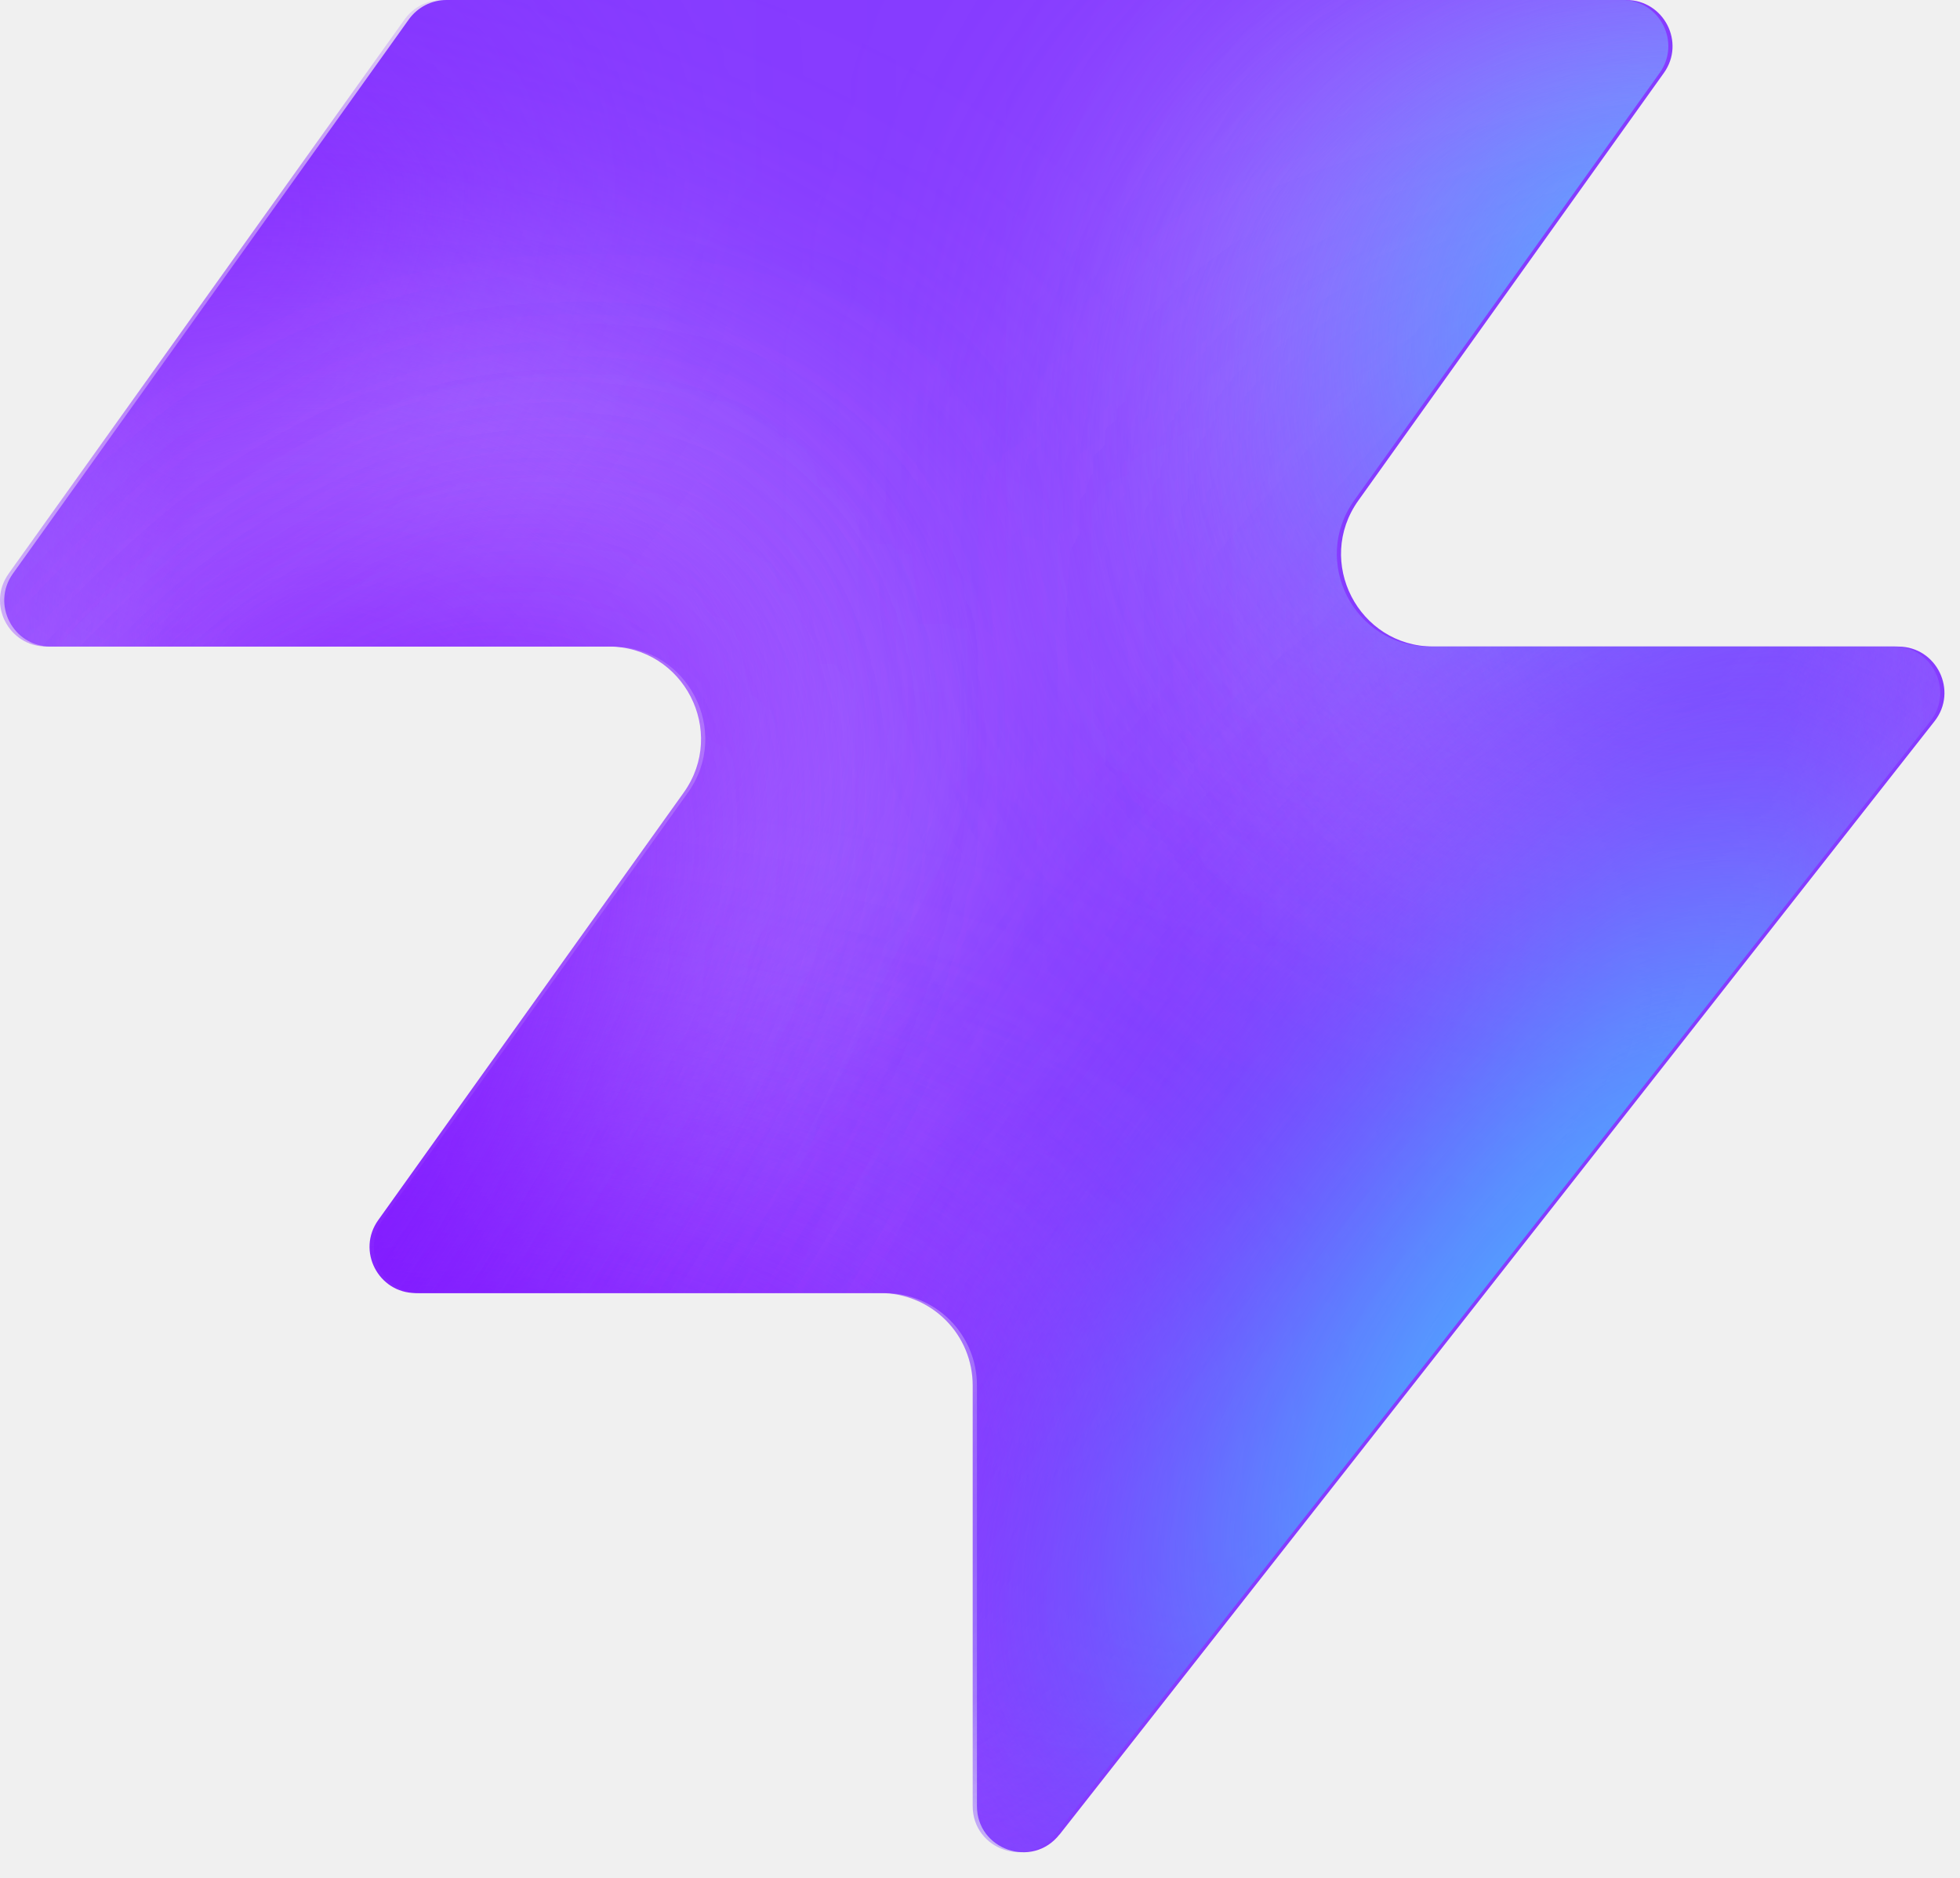
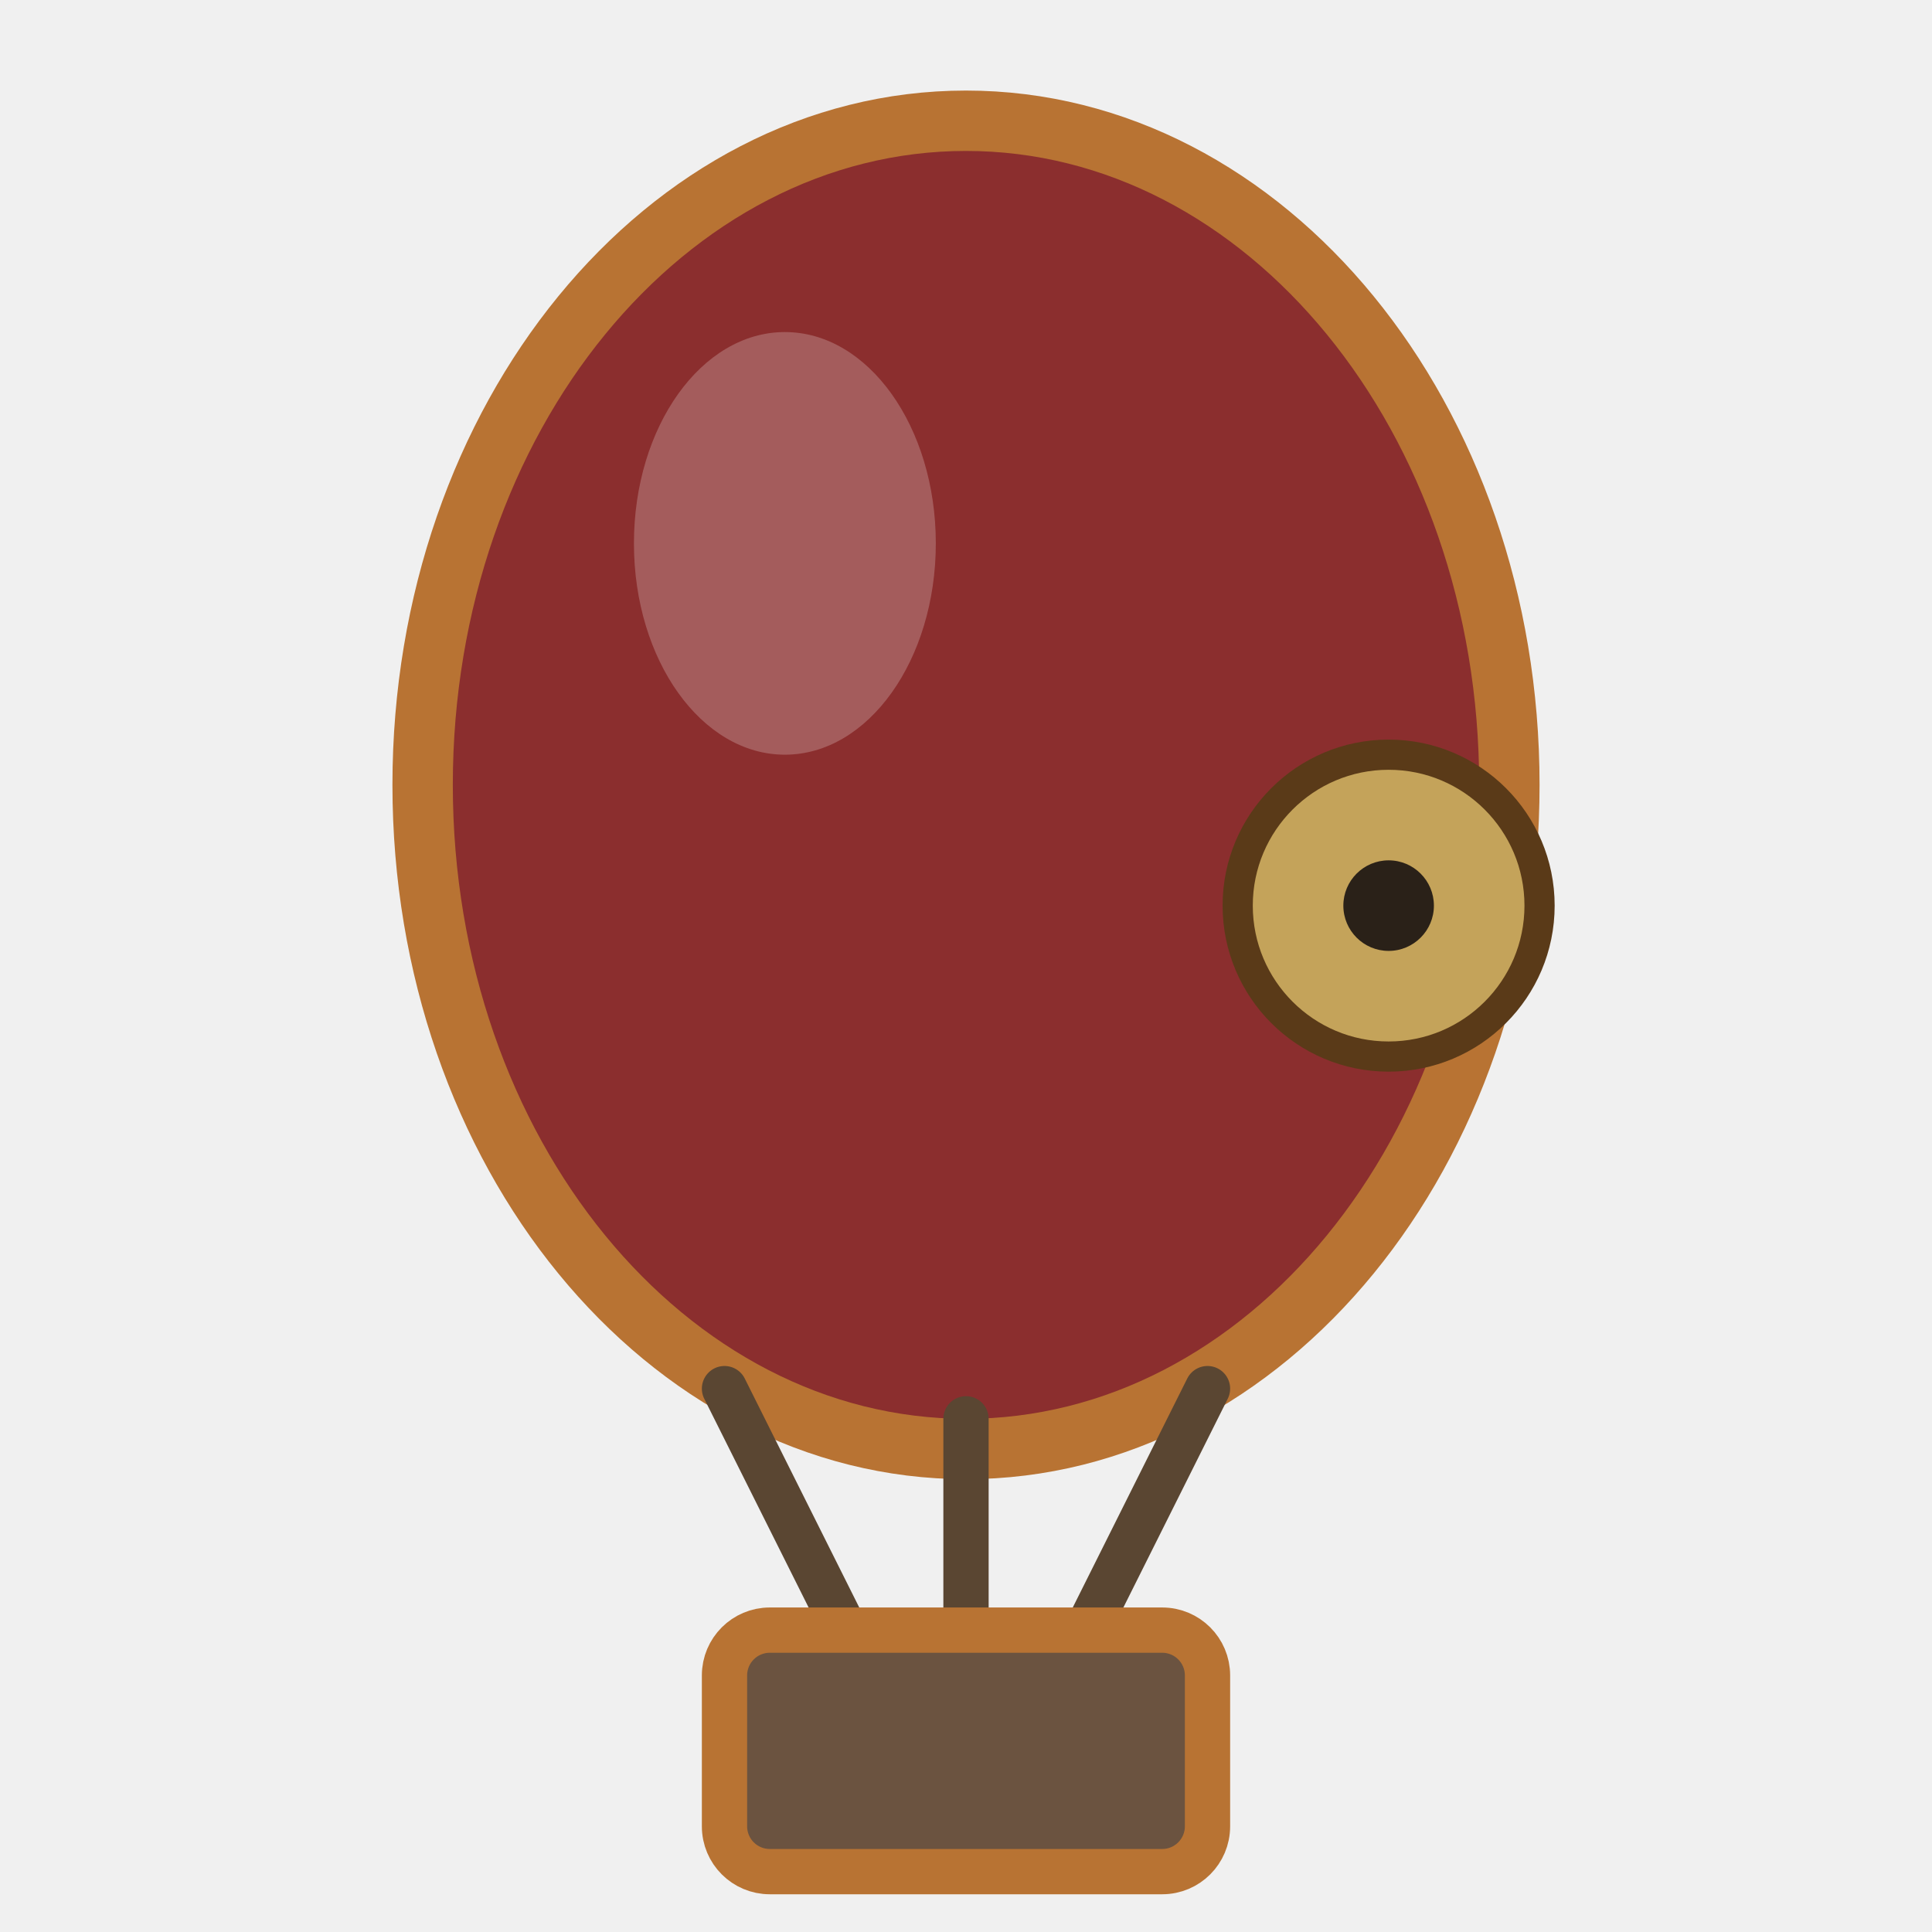
- <svg xmlns="http://www.w3.org/2000/svg" width="48" height="46" fill="none" viewBox="0 0 48 46">
-   <path fill="#863bff" d="M25.946 44.938c-.664.845-2.021.375-2.021-.698V33.937a2.26 2.26 0 0 0-2.262-2.262H10.287c-.92 0-1.456-1.04-.92-1.788l7.48-10.471c1.07-1.497 0-3.578-1.842-3.578H1.237c-.92 0-1.456-1.04-.92-1.788L10.013.474c.214-.297.556-.474.92-.474h28.894c.92 0 1.456 1.04.92 1.788l-7.48 10.471c-1.07 1.498 0 3.579 1.842 3.579h11.377c.943 0 1.473 1.088.89 1.83L25.947 44.94z" style="fill:#863bff;fill:color(display-p3 .525 .23 1);fill-opacity:1" />
-   <mask id="a" width="48" height="46" x="0" y="0" maskUnits="userSpaceOnUse" style="mask-type:alpha">
-     <path fill="#000" d="M25.842 44.938c-.664.844-2.021.375-2.021-.698V33.937a2.26 2.26 0 0 0-2.262-2.262H10.183c-.92 0-1.456-1.04-.92-1.788l7.48-10.471c1.07-1.498 0-3.579-1.842-3.579H1.133c-.92 0-1.456-1.04-.92-1.787L9.91.473c.214-.297.556-.474.92-.474h28.894c.92 0 1.456 1.04.92 1.788l-7.48 10.471c-1.07 1.498 0 3.578 1.842 3.578h11.377c.943 0 1.473 1.088.89 1.832L25.843 44.94z" style="fill:#000;fill-opacity:1" />
-   </mask>
-   <g mask="url(#a)">
-     <g filter="url(#b)">
-       <ellipse cx="5.508" cy="14.704" fill="#ede6ff" rx="5.508" ry="14.704" style="fill:#ede6ff;fill:color(display-p3 .927 .903 1);fill-opacity:1" transform="matrix(.00324 1 1 -.00324 -4.47 31.516)" />
-     </g>
-     <g filter="url(#c)">
-       <ellipse cx="10.399" cy="29.851" fill="#ede6ff" rx="10.399" ry="29.851" style="fill:#ede6ff;fill:color(display-p3 .927 .903 1);fill-opacity:1" transform="matrix(.00324 1 1 -.00324 -39.328 7.883)" />
-     </g>
-     <g filter="url(#d)">
-       <ellipse cx="5.508" cy="30.487" fill="#7e14ff" rx="5.508" ry="30.487" style="fill:#7e14ff;fill:color(display-p3 .492 .077 1);fill-opacity:1" transform="rotate(89.814 -25.913 -14.639)scale(1 -1)" />
-     </g>
-     <g filter="url(#e)">
-       <ellipse cx="5.508" cy="30.599" fill="#7e14ff" rx="5.508" ry="30.599" style="fill:#7e14ff;fill:color(display-p3 .492 .077 1);fill-opacity:1" transform="rotate(89.814 -32.644 -3.334)scale(1 -1)" />
-     </g>
-     <g filter="url(#f)">
-       <ellipse cx="5.508" cy="30.599" fill="#7e14ff" rx="5.508" ry="30.599" style="fill:#7e14ff;fill:color(display-p3 .492 .077 1);fill-opacity:1" transform="matrix(.00324 1 1 -.00324 -34.34 30.47)" />
-     </g>
-     <g filter="url(#g)">
-       <ellipse cx="14.072" cy="22.078" fill="#ede6ff" rx="14.072" ry="22.078" style="fill:#ede6ff;fill:color(display-p3 .927 .903 1);fill-opacity:1" transform="rotate(93.35 24.506 48.493)scale(-1 1)" />
-     </g>
-     <g filter="url(#h)">
-       <ellipse cx="3.47" cy="21.501" fill="#7e14ff" rx="3.47" ry="21.501" style="fill:#7e14ff;fill:color(display-p3 .492 .077 1);fill-opacity:1" transform="rotate(89.009 28.708 47.59)scale(-1 1)" />
-     </g>
-     <g filter="url(#i)">
-       <ellipse cx="3.47" cy="21.501" fill="#7e14ff" rx="3.47" ry="21.501" style="fill:#7e14ff;fill:color(display-p3 .492 .077 1);fill-opacity:1" transform="rotate(89.009 28.708 47.59)scale(-1 1)" />
-     </g>
-     <g filter="url(#j)">
-       <ellipse cx=".387" cy="8.972" fill="#7e14ff" rx="4.407" ry="29.108" style="fill:#7e14ff;fill:color(display-p3 .492 .077 1);fill-opacity:1" transform="rotate(39.51 .387 8.972)" />
-     </g>
-     <g filter="url(#k)">
-       <ellipse cx="47.523" cy="-6.092" fill="#7e14ff" rx="4.407" ry="29.108" style="fill:#7e14ff;fill:color(display-p3 .492 .077 1);fill-opacity:1" transform="rotate(37.892 47.523 -6.092)" />
-     </g>
-     <g filter="url(#l)">
-       <ellipse cx="41.412" cy="6.333" fill="#47bfff" rx="5.971" ry="9.665" style="fill:#47bfff;fill:color(display-p3 .28 .748 1);fill-opacity:1" transform="rotate(37.892 41.412 6.333)" />
-     </g>
-     <g filter="url(#m)">
-       <ellipse cx="-1.879" cy="38.332" fill="#7e14ff" rx="4.407" ry="29.108" style="fill:#7e14ff;fill:color(display-p3 .492 .077 1);fill-opacity:1" transform="rotate(37.892 -1.88 38.332)" />
-     </g>
-     <g filter="url(#n)">
-       <ellipse cx="-1.879" cy="38.332" fill="#7e14ff" rx="4.407" ry="29.108" style="fill:#7e14ff;fill:color(display-p3 .492 .077 1);fill-opacity:1" transform="rotate(37.892 -1.88 38.332)" />
-     </g>
-     <g filter="url(#o)">
-       <ellipse cx="35.651" cy="29.907" fill="#7e14ff" rx="4.407" ry="29.108" style="fill:#7e14ff;fill:color(display-p3 .492 .077 1);fill-opacity:1" transform="rotate(37.892 35.651 29.907)" />
-     </g>
-     <g filter="url(#p)">
-       <ellipse cx="38.418" cy="32.4" fill="#47bfff" rx="5.971" ry="15.297" style="fill:#47bfff;fill:color(display-p3 .28 .748 1);fill-opacity:1" transform="rotate(37.892 38.418 32.4)" />
-     </g>
-   </g>
-   <defs>
-     <filter id="b" width="60.045" height="41.654" x="-19.77" y="16.149" color-interpolation-filters="sRGB" filterUnits="userSpaceOnUse">
-       <feFlood flood-opacity="0" result="BackgroundImageFix" />
-       <feBlend in="SourceGraphic" in2="BackgroundImageFix" result="shape" />
-       <feGaussianBlur result="effect1_foregroundBlur_2002_17158" stdDeviation="7.659" />
-     </filter>
-     <filter id="c" width="90.34" height="51.437" x="-54.613" y="-7.533" color-interpolation-filters="sRGB" filterUnits="userSpaceOnUse">
-       <feFlood flood-opacity="0" result="BackgroundImageFix" />
-       <feBlend in="SourceGraphic" in2="BackgroundImageFix" result="shape" />
-       <feGaussianBlur result="effect1_foregroundBlur_2002_17158" stdDeviation="7.659" />
-     </filter>
-     <filter id="d" width="79.355" height="29.4" x="-49.64" y="2.03" color-interpolation-filters="sRGB" filterUnits="userSpaceOnUse">
-       <feFlood flood-opacity="0" result="BackgroundImageFix" />
-       <feBlend in="SourceGraphic" in2="BackgroundImageFix" result="shape" />
-       <feGaussianBlur result="effect1_foregroundBlur_2002_17158" stdDeviation="4.596" />
-     </filter>
-     <filter id="e" width="79.579" height="29.4" x="-45.045" y="20.029" color-interpolation-filters="sRGB" filterUnits="userSpaceOnUse">
-       <feFlood flood-opacity="0" result="BackgroundImageFix" />
-       <feBlend in="SourceGraphic" in2="BackgroundImageFix" result="shape" />
-       <feGaussianBlur result="effect1_foregroundBlur_2002_17158" stdDeviation="4.596" />
-     </filter>
-     <filter id="f" width="79.579" height="29.4" x="-43.513" y="21.178" color-interpolation-filters="sRGB" filterUnits="userSpaceOnUse">
-       <feFlood flood-opacity="0" result="BackgroundImageFix" />
-       <feBlend in="SourceGraphic" in2="BackgroundImageFix" result="shape" />
-       <feGaussianBlur result="effect1_foregroundBlur_2002_17158" stdDeviation="4.596" />
-     </filter>
-     <filter id="g" width="74.749" height="58.852" x="15.756" y="-17.901" color-interpolation-filters="sRGB" filterUnits="userSpaceOnUse">
-       <feFlood flood-opacity="0" result="BackgroundImageFix" />
-       <feBlend in="SourceGraphic" in2="BackgroundImageFix" result="shape" />
-       <feGaussianBlur result="effect1_foregroundBlur_2002_17158" stdDeviation="7.659" />
-     </filter>
-     <filter id="h" width="61.377" height="25.362" x="23.548" y="2.284" color-interpolation-filters="sRGB" filterUnits="userSpaceOnUse">
-       <feFlood flood-opacity="0" result="BackgroundImageFix" />
-       <feBlend in="SourceGraphic" in2="BackgroundImageFix" result="shape" />
-       <feGaussianBlur result="effect1_foregroundBlur_2002_17158" stdDeviation="4.596" />
-     </filter>
-     <filter id="i" width="61.377" height="25.362" x="23.548" y="2.284" color-interpolation-filters="sRGB" filterUnits="userSpaceOnUse">
-       <feFlood flood-opacity="0" result="BackgroundImageFix" />
-       <feBlend in="SourceGraphic" in2="BackgroundImageFix" result="shape" />
-       <feGaussianBlur result="effect1_foregroundBlur_2002_17158" stdDeviation="4.596" />
-     </filter>
-     <filter id="j" width="56.045" height="63.649" x="-27.636" y="-22.853" color-interpolation-filters="sRGB" filterUnits="userSpaceOnUse">
-       <feFlood flood-opacity="0" result="BackgroundImageFix" />
-       <feBlend in="SourceGraphic" in2="BackgroundImageFix" result="shape" />
-       <feGaussianBlur result="effect1_foregroundBlur_2002_17158" stdDeviation="4.596" />
-     </filter>
-     <filter id="k" width="54.814" height="64.646" x="20.116" y="-38.415" color-interpolation-filters="sRGB" filterUnits="userSpaceOnUse">
-       <feFlood flood-opacity="0" result="BackgroundImageFix" />
-       <feBlend in="SourceGraphic" in2="BackgroundImageFix" result="shape" />
-       <feGaussianBlur result="effect1_foregroundBlur_2002_17158" stdDeviation="4.596" />
-     </filter>
-     <filter id="l" width="33.541" height="35.313" x="24.641" y="-11.323" color-interpolation-filters="sRGB" filterUnits="userSpaceOnUse">
-       <feFlood flood-opacity="0" result="BackgroundImageFix" />
-       <feBlend in="SourceGraphic" in2="BackgroundImageFix" result="shape" />
-       <feGaussianBlur result="effect1_foregroundBlur_2002_17158" stdDeviation="4.596" />
-     </filter>
-     <filter id="m" width="54.814" height="64.646" x="-29.286" y="6.009" color-interpolation-filters="sRGB" filterUnits="userSpaceOnUse">
-       <feFlood flood-opacity="0" result="BackgroundImageFix" />
-       <feBlend in="SourceGraphic" in2="BackgroundImageFix" result="shape" />
-       <feGaussianBlur result="effect1_foregroundBlur_2002_17158" stdDeviation="4.596" />
-     </filter>
-     <filter id="n" width="54.814" height="64.646" x="-29.286" y="6.009" color-interpolation-filters="sRGB" filterUnits="userSpaceOnUse">
-       <feFlood flood-opacity="0" result="BackgroundImageFix" />
-       <feBlend in="SourceGraphic" in2="BackgroundImageFix" result="shape" />
-       <feGaussianBlur result="effect1_foregroundBlur_2002_17158" stdDeviation="4.596" />
-     </filter>
-     <filter id="o" width="54.814" height="64.646" x="8.244" y="-2.416" color-interpolation-filters="sRGB" filterUnits="userSpaceOnUse">
-       <feFlood flood-opacity="0" result="BackgroundImageFix" />
-       <feBlend in="SourceGraphic" in2="BackgroundImageFix" result="shape" />
-       <feGaussianBlur result="effect1_foregroundBlur_2002_17158" stdDeviation="4.596" />
-     </filter>
-     <filter id="p" width="39.409" height="43.623" x="18.713" y="10.588" color-interpolation-filters="sRGB" filterUnits="userSpaceOnUse">
-       <feFlood flood-opacity="0" result="BackgroundImageFix" />
-       <feBlend in="SourceGraphic" in2="BackgroundImageFix" result="shape" />
-       <feGaussianBlur result="effect1_foregroundBlur_2002_17158" stdDeviation="4.596" />
-     </filter>
-   </defs>
+ <svg xmlns="http://www.w3.org/2000/svg" viewBox="0 0 64 64" fill="none">
+   <ellipse cx="32" cy="26" rx="18" ry="22" fill="#8B2E2E" stroke="#B87333" stroke-width="2" />
+   <ellipse cx="26" cy="18" rx="5" ry="7" fill="#fff" fill-opacity="0.22" />
+   <path d="M24 46 L28 54 M32 47 L32 54 M40 46 L36 54" stroke="#5A4632" stroke-width="1.5" stroke-linecap="round" />
+   <rect x="24" y="54" width="16" height="8" rx="1.5" fill="#6B5340" stroke="#B87333" stroke-width="1.5" />
+   <circle cx="46" cy="30" r="5" fill="#C4A35A" stroke="#5A3A18" stroke-width="1" />
+   <circle cx="46" cy="30" r="1.5" fill="#2A2118" />
</svg>
